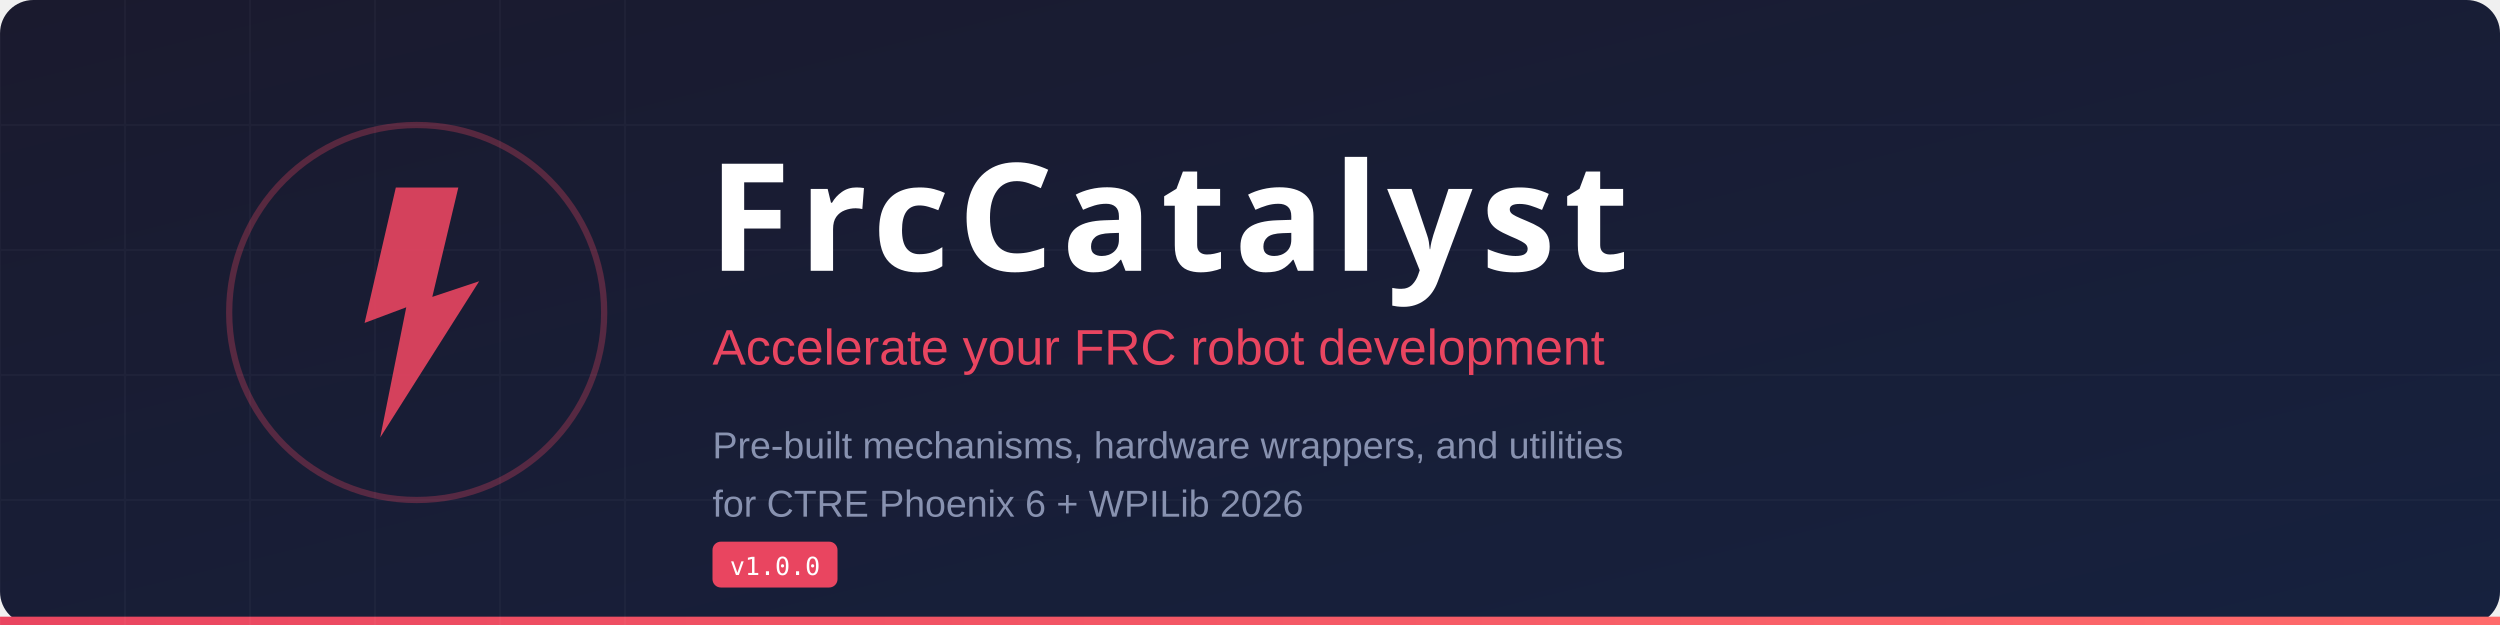
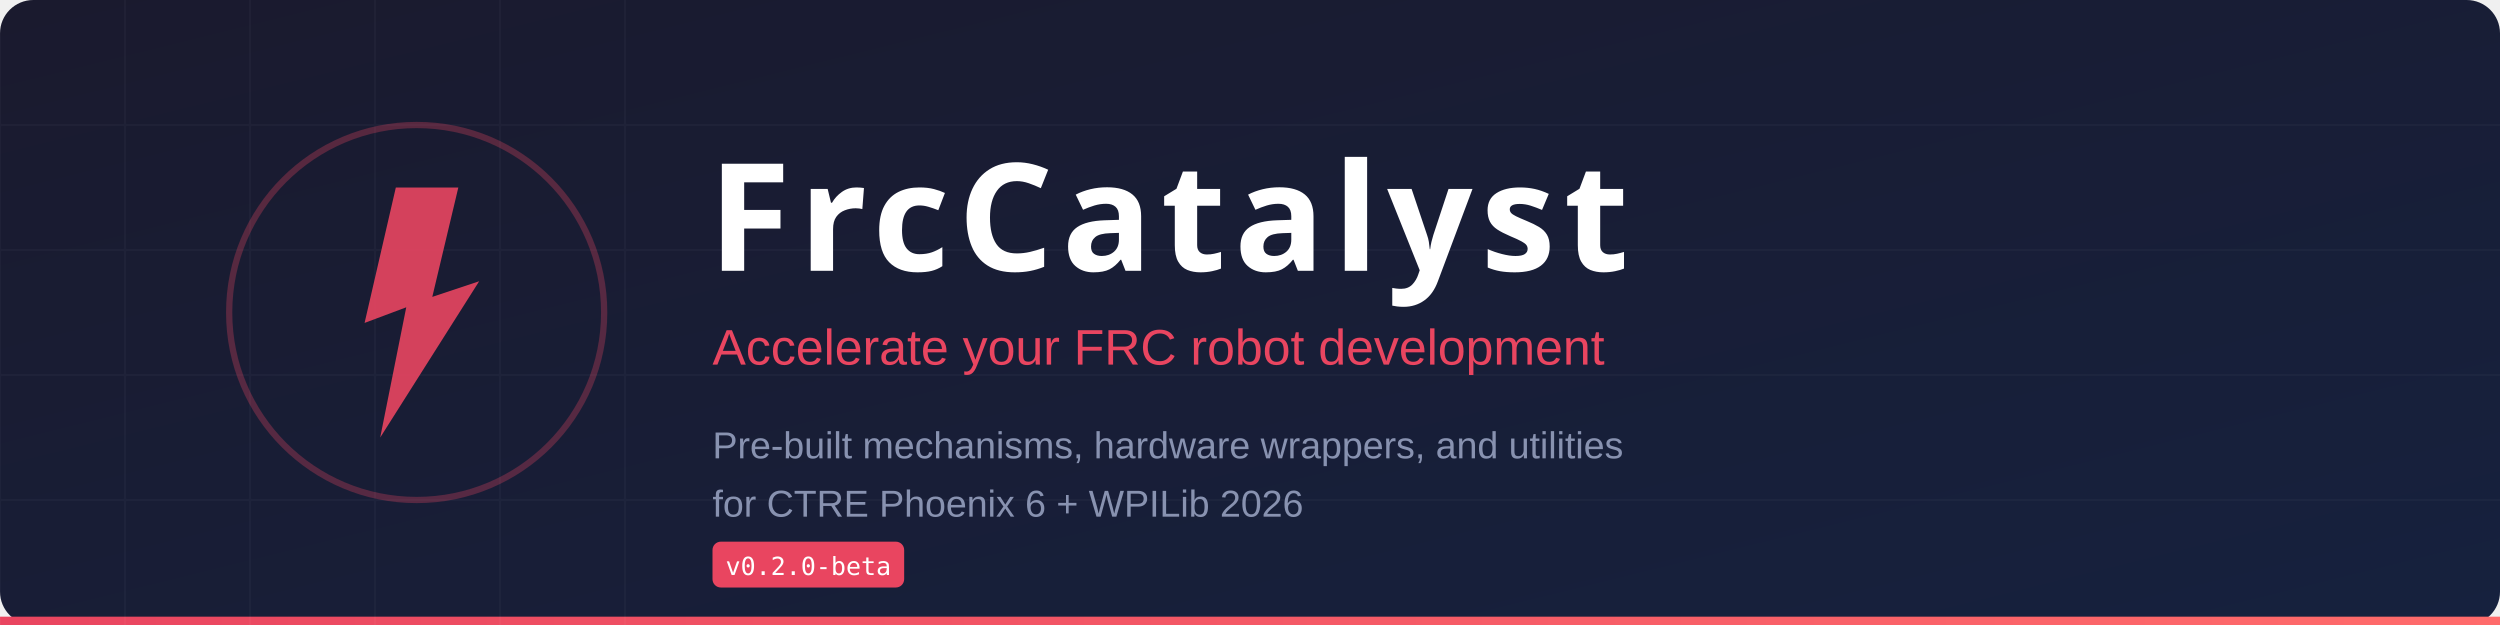
<svg xmlns="http://www.w3.org/2000/svg" viewBox="0 0 1200 300" width="1200" height="300">
  <defs>
    <linearGradient id="bannerBg" x1="0%" y1="0%" x2="100%" y2="100%">
      <stop offset="0%" style="stop-color:#1a1a2e;stop-opacity:1" />
      <stop offset="100%" style="stop-color:#16213e;stop-opacity:1" />
    </linearGradient>
    <linearGradient id="bannerAccent" x1="0%" y1="0%" x2="100%" y2="0%">
      <stop offset="0%" style="stop-color:#e94560;stop-opacity:1" />
      <stop offset="100%" style="stop-color:#ff6b6b;stop-opacity:1" />
    </linearGradient>
  </defs>
  <rect width="1200" height="300" rx="16" fill="url(#bannerBg)" />
  <rect x="0" y="296" width="1200" height="4" fill="url(#bannerAccent)" />
  <g opacity="0.03" stroke="#fff" stroke-width="1">
    <line x1="0" y1="0" x2="0" y2="300" />
    <line x1="60" y1="0" x2="60" y2="300" />
    <line x1="120" y1="0" x2="120" y2="300" />
    <line x1="180" y1="0" x2="180" y2="300" />
    <line x1="240" y1="0" x2="240" y2="300" />
    <line x1="300" y1="0" x2="300" y2="300" />
    <line x1="0" y1="60" x2="1200" y2="60" />
    <line x1="0" y1="120" x2="1200" y2="120" />
    <line x1="0" y1="180" x2="1200" y2="180" />
    <line x1="0" y1="240" x2="1200" y2="240" />
  </g>
  <g transform="translate(100,50) scale(0.5)">
    <circle cx="200" cy="200" r="180" fill="none" stroke="#e94560" stroke-width="6" opacity="0.3" />
    <path d="M180,80 L150,210 L190,195 L165,320 L260,170 L215,185 L240,80 Z" fill="#e94560" opacity="0.9" />
  </g>
  <text x="340" y="130" font-family="Arial Black, sans-serif" font-weight="900" font-size="72" fill="#ffffff" letter-spacing="4">FrcCatalyst</text>
  <text x="342" y="175" font-family="Arial, sans-serif" font-weight="400" font-size="24" fill="#e94560">Accelerate your FRC robot development</text>
  <text x="342" y="220" font-family="Arial, sans-serif" font-weight="300" font-size="18" fill="#8892b0">Pre-built mechanisms, hardware wrappers, and utilities</text>
  <text x="342" y="248" font-family="Arial, sans-serif" font-weight="300" font-size="18" fill="#8892b0">for CTRE Phoenix 6 + WPILib 2026</text>
-   <rect x="342" y="260" width="60" height="22" rx="4" fill="#e94560" />
-   <text x="372" y="276" text-anchor="middle" font-family="monospace" font-size="12" fill="#fff">v1.0.0</text>
+   <rect x="342" y="260" width="92" height="22" rx="4" fill="#e94560" />
+   <text x="388" y="276" text-anchor="middle" font-family="monospace" font-size="12" fill="#fff">v0.2.0-beta</text>
</svg>
